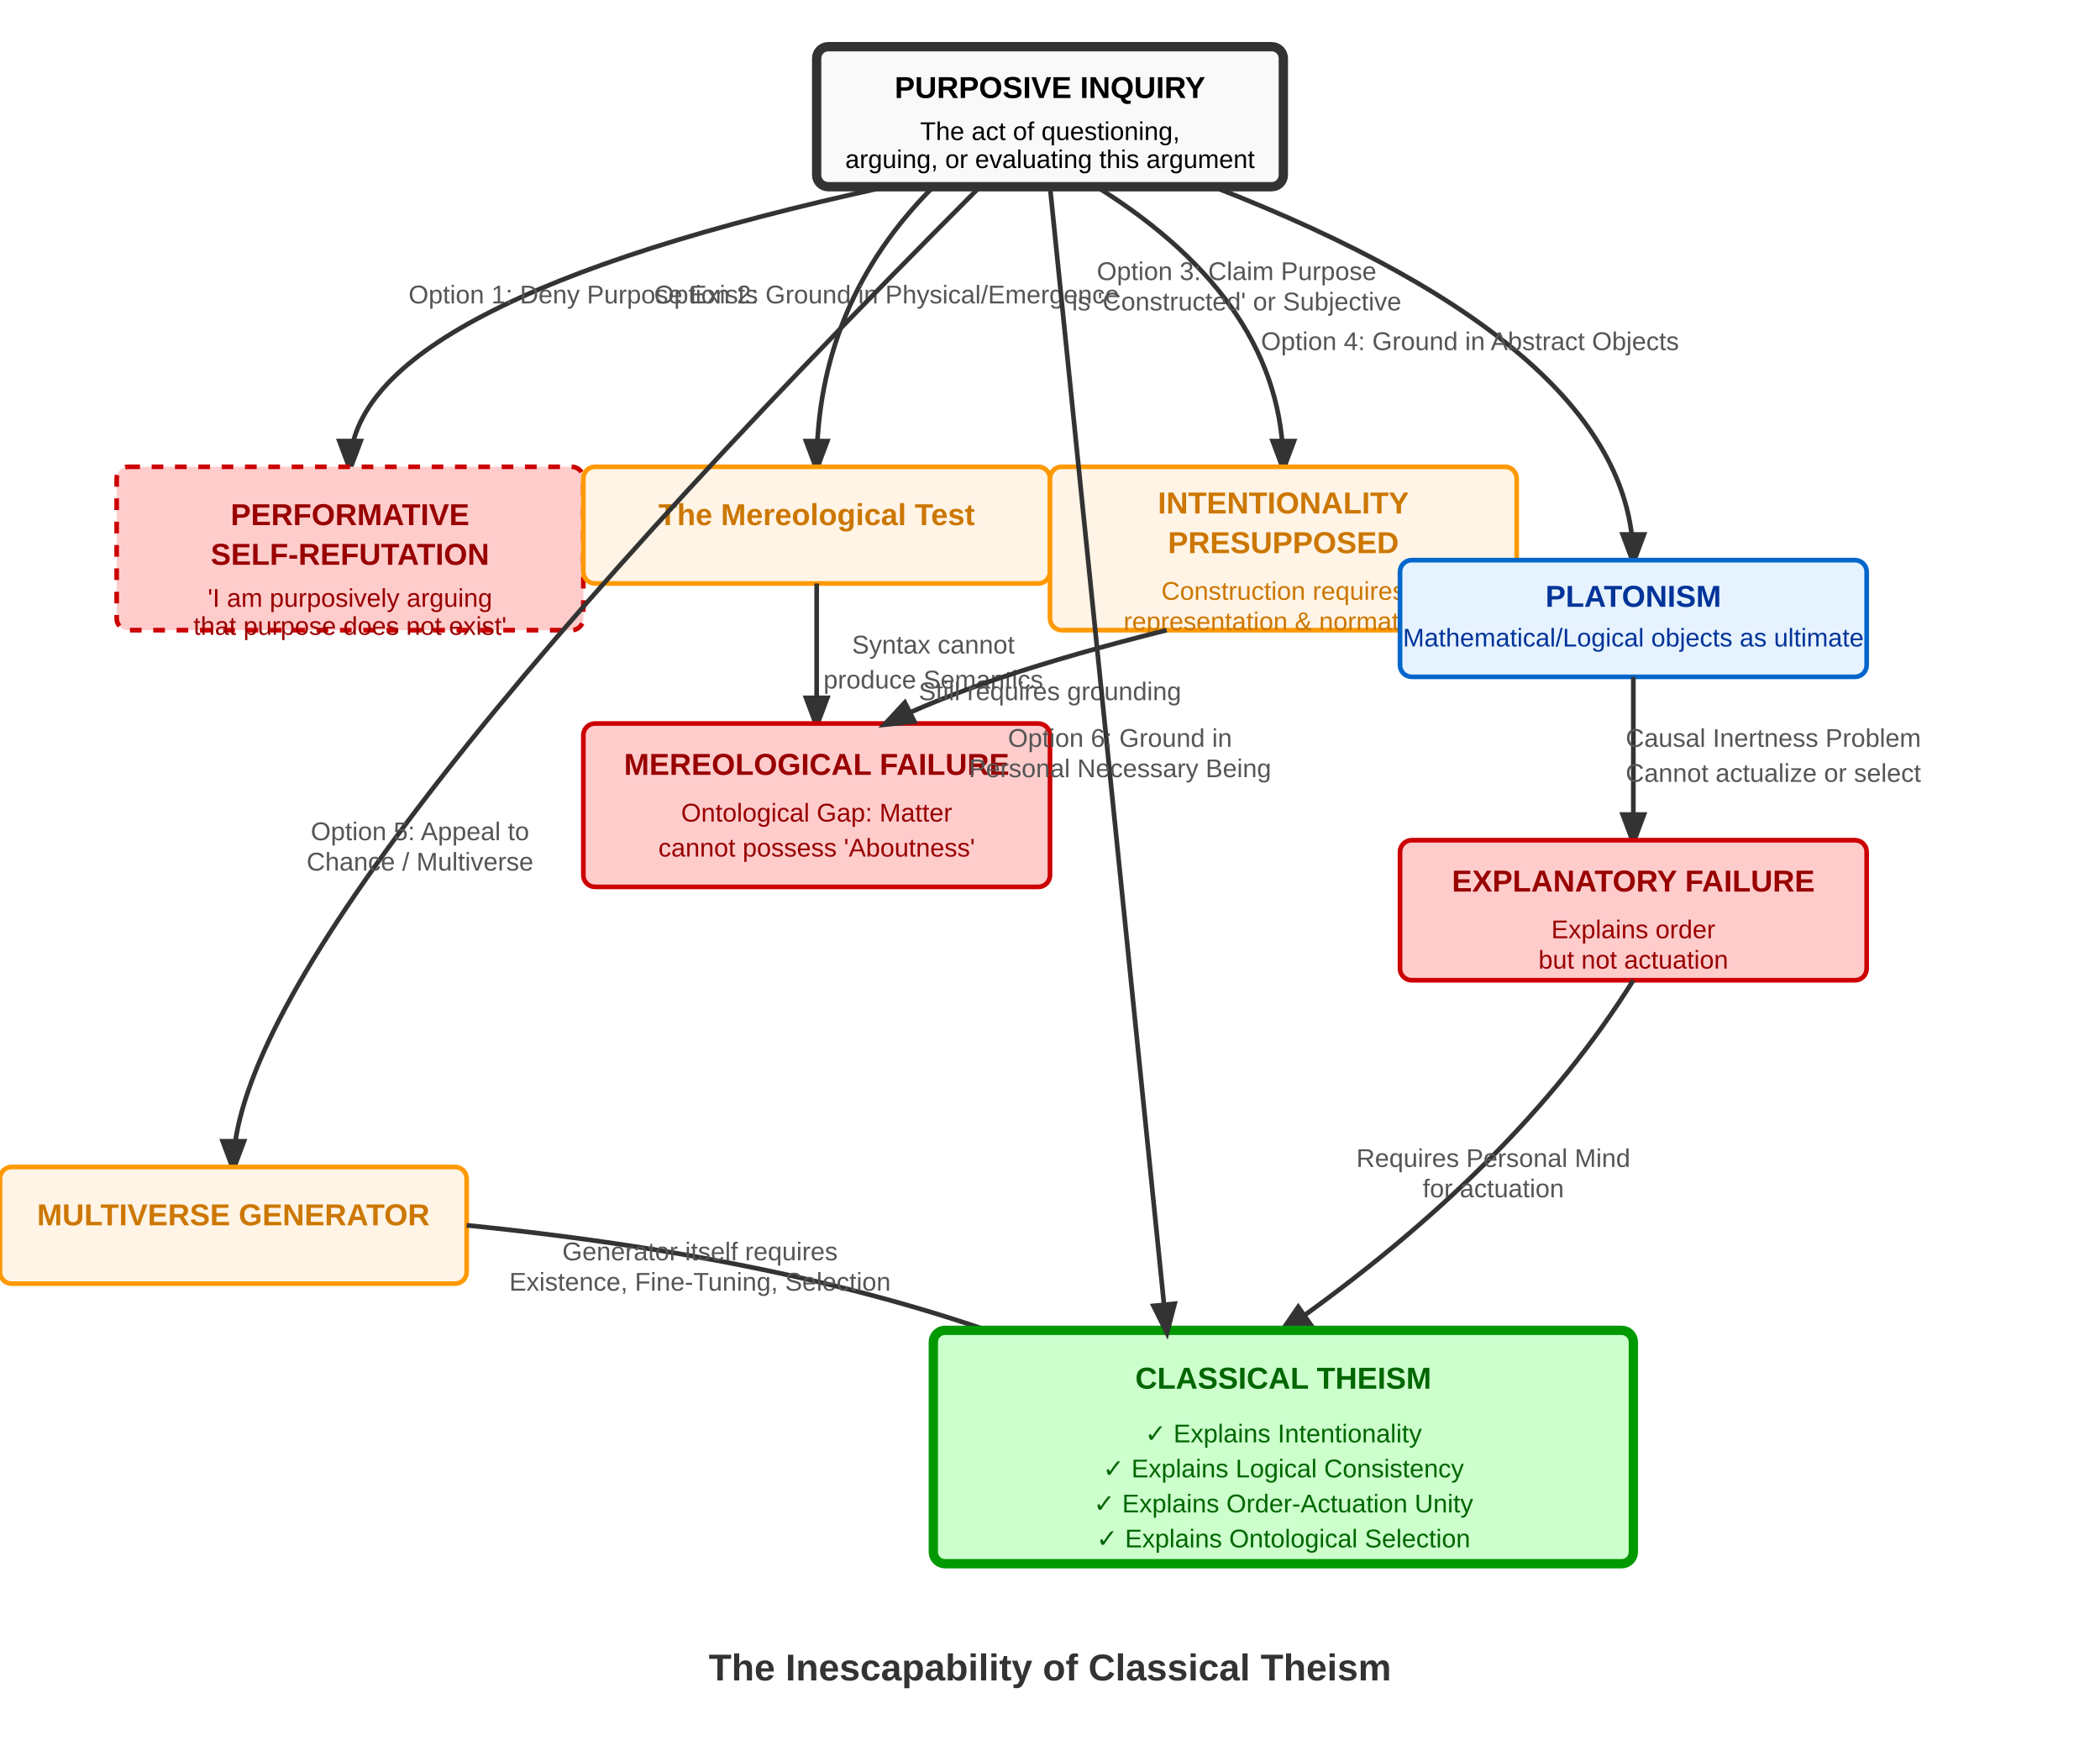
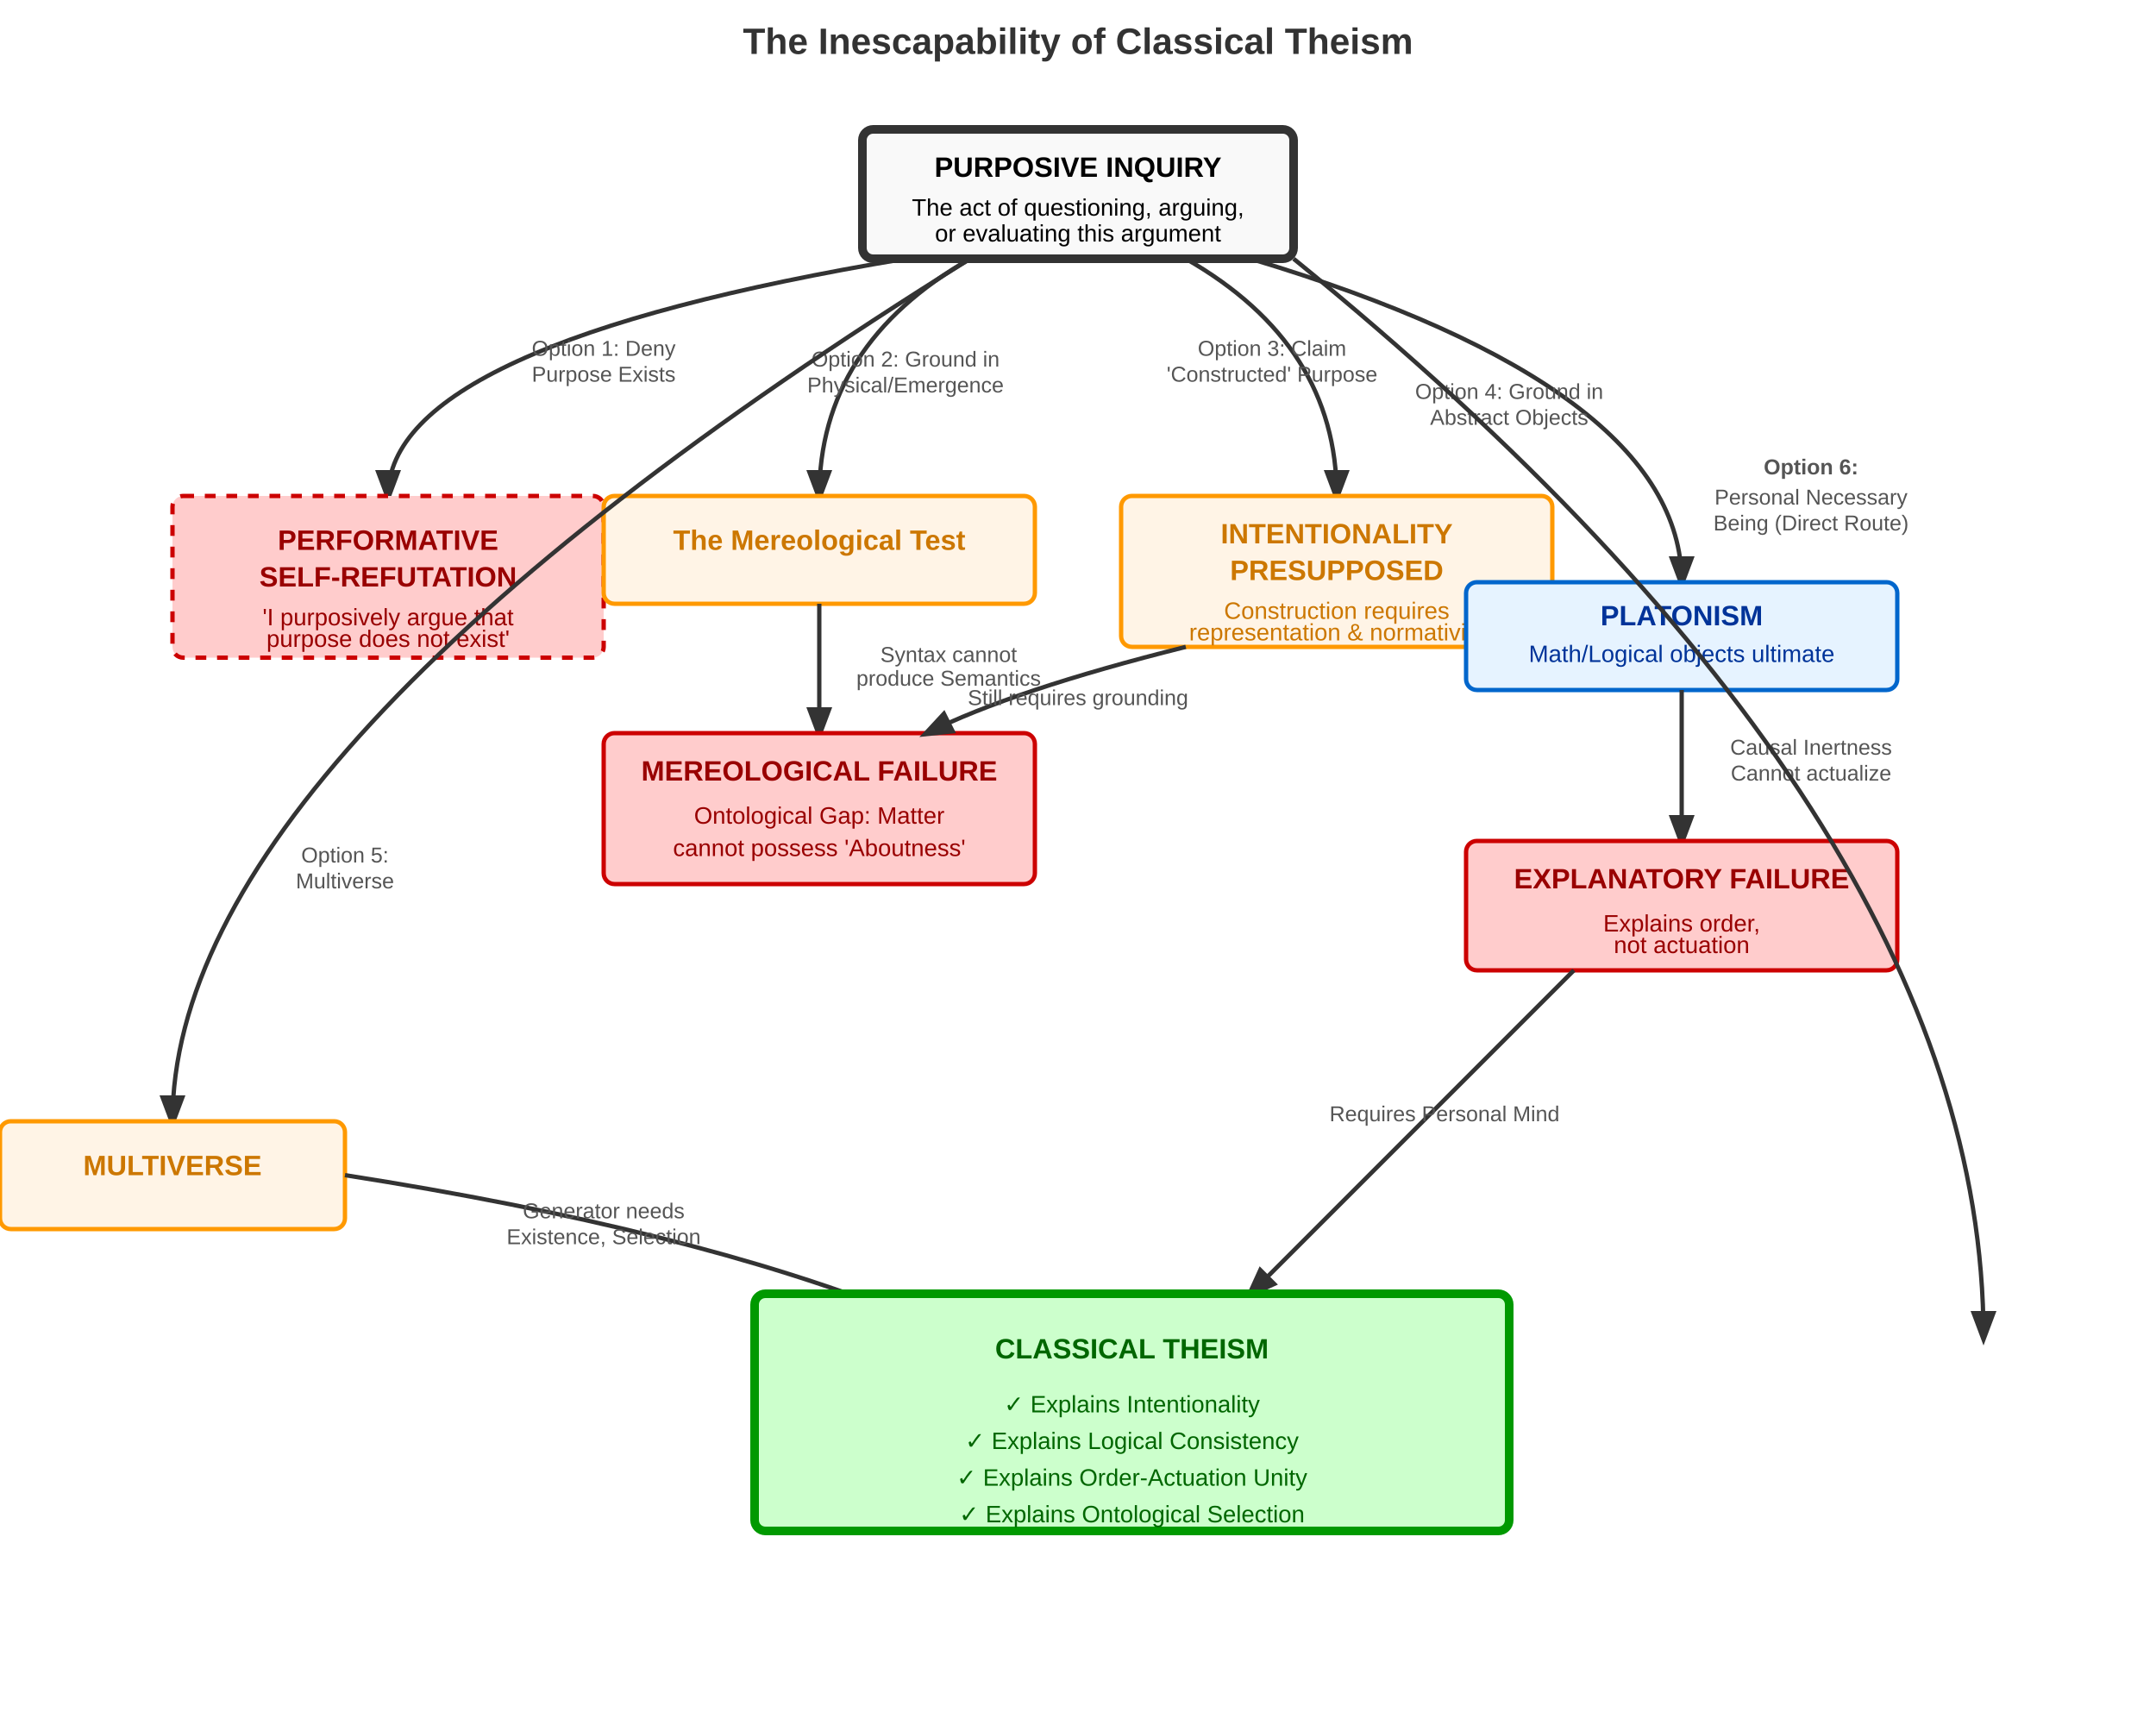
- <svg xmlns="http://www.w3.org/2000/svg" viewBox="0 0 900 750" width="900" height="750">
+ <svg xmlns="http://www.w3.org/2000/svg" viewBox="0 0 1000 800" width="1000" height="800">
  <defs>
    <style>
      .text { font-family: Arial, sans-serif; text-anchor: middle; font-size: 13px; }
      .text-bold { font-weight: bold; }
      .text-small { font-size: 11px; }
-       .path-label { font-family: Arial, sans-serif; font-size: 11px; fill: #555; text-anchor: middle; }
+       .path-label { font-family: Arial, sans-serif; font-size: 10px; fill: #555; text-anchor: middle; }
    </style>
    <marker id="arrow" markerWidth="8" markerHeight="8" refX="6" refY="3" orient="auto">
      <polygon points="0 0, 8 3, 0 6" fill="#333" />
    </marker>
  </defs>
-   <rect x="350" y="20" width="200" height="60" rx="5" fill="#f9f9f9" stroke="#333" stroke-width="4" />
-   <text x="450" y="42" class="text text-bold">PURPOSIVE INQUIRY</text>
-   <text x="450" y="60" class="text text-small">The act of questioning,</text>
-   <text x="450" y="72" class="text text-small">arguing, or evaluating this argument</text>
-   <path d="M 380 80 Q 150 130 150 200" stroke="#333" stroke-width="2" fill="none" marker-end="url(#arrow)" />
-   <text x="250" y="130" class="path-label">Option 1: Deny Purpose Exists</text>
-   <rect x="50" y="200" width="200" height="70" rx="5" fill="#ffcccc" stroke="#cc0000" stroke-width="2" stroke-dasharray="5,5" />
-   <text x="150" y="225" class="text text-bold" fill="#990000">PERFORMATIVE</text>
-   <text x="150" y="242" class="text text-bold" fill="#990000">SELF-REFUTATION</text>
-   <text x="150" y="260" class="text text-small" fill="#990000">'I am purposively arguing</text>
-   <text x="150" y="272" class="text text-small" fill="#990000">that purpose does not exist'</text>
-   <path d="M 400 80 Q 350 130 350 200" stroke="#333" stroke-width="2" fill="none" marker-end="url(#arrow)" />
-   <text x="380" y="130" class="path-label">Option 2: Ground in Physical/Emergence</text>
-   <rect x="250" y="200" width="200" height="50" rx="5" fill="#fff4e6" stroke="#ff9900" stroke-width="2" />
-   <text x="350" y="225" class="text text-bold" fill="#cc7700">The Mereological Test</text>
-   <path d="M 350 250 L 350 310" stroke="#333" stroke-width="2" fill="none" marker-end="url(#arrow)" />
-   <text x="400" y="280" class="path-label text-small">Syntax cannot</text>
-   <text x="400" y="295" class="path-label text-small">produce Semantics</text>
-   <rect x="250" y="310" width="200" height="70" rx="5" fill="#ffcccc" stroke="#cc0000" stroke-width="2" />
-   <text x="350" y="332" class="text text-bold" fill="#990000">MEREOLOGICAL FAILURE</text>
-   <text x="350" y="352" class="text text-small" fill="#990000">Ontological Gap: Matter</text>
-   <text x="350" y="367" class="text text-small" fill="#990000">cannot possess 'Aboutness'</text>
-   <path d="M 470 80 Q 550 130 550 200" stroke="#333" stroke-width="2" fill="none" marker-end="url(#arrow)" />
-   <text x="530" y="120" class="path-label">Option 3: Claim Purpose</text>
-   <text x="530" y="133" class="path-label">is 'Constructed' or Subjective</text>
-   <rect x="450" y="200" width="200" height="70" rx="5" fill="#fff4e6" stroke="#ff9900" stroke-width="2" />
-   <text x="550" y="220" class="text text-bold" fill="#cc7700">INTENTIONALITY</text>
-   <text x="550" y="237" class="text text-bold" fill="#cc7700">PRESUPPOSED</text>
-   <text x="550" y="257" class="text text-small" fill="#cc7700">Construction requires</text>
-   <text x="550" y="270" class="text text-small" fill="#cc7700">representation &amp; normativity</text>
-   <path d="M 500 270 Q 420 290 380 310" stroke="#333" stroke-width="2" fill="none" marker-end="url(#arrow)" />
-   <text x="450" y="300" class="path-label text-small">Still requires grounding</text>
-   <path d="M 520 80 Q 700 150 700 240" stroke="#333" stroke-width="2" fill="none" marker-end="url(#arrow)" />
-   <text x="630" y="150" class="path-label">Option 4: Ground in Abstract Objects</text>
-   <rect x="600" y="240" width="200" height="50" rx="5" fill="#e6f3ff" stroke="#0066cc" stroke-width="2" />
-   <text x="700" y="260" class="text text-bold" fill="#003399">PLATONISM</text>
-   <text x="700" y="277" class="text text-small" fill="#003399">Mathematical/Logical objects as ultimate</text>
-   <path d="M 700 290 L 700 360" stroke="#333" stroke-width="2" fill="none" marker-end="url(#arrow)" />
-   <text x="760" y="320" class="path-label text-small">Causal Inertness Problem</text>
-   <text x="760" y="335" class="path-label text-small">Cannot actualize or select</text>
-   <rect x="600" y="360" width="200" height="60" rx="5" fill="#ffcccc" stroke="#cc0000" stroke-width="2" />
-   <text x="700" y="382" class="text text-bold" fill="#990000">EXPLANATORY FAILURE</text>
-   <text x="700" y="402" class="text text-small" fill="#990000">Explains order</text>
-   <text x="700" y="415" class="text text-small" fill="#990000">but not actuation</text>
-   <path d="M 700 420 Q 650 500 550 570" stroke="#333" stroke-width="2" fill="none" marker-end="url(#arrow)" />
-   <text x="640" y="500" class="path-label text-small">Requires Personal Mind</text>
-   <text x="640" y="513" class="path-label text-small">for actuation</text>
-   <path d="M 420 80 Q 100 400 100 500" stroke="#333" stroke-width="2" fill="none" marker-end="url(#arrow)" />
-   <text x="180" y="360" class="path-label">Option 5: Appeal to</text>
-   <text x="180" y="373" class="path-label">Chance / Multiverse</text>
-   <rect x="0" y="500" width="200" height="50" rx="5" fill="#fff4e6" stroke="#ff9900" stroke-width="2" />
-   <text x="100" y="525" class="text text-bold" fill="#cc7700">MULTIVERSE GENERATOR</text>
-   <path d="M 200 525 Q 350 540 450 580" stroke="#333" stroke-width="2" fill="none" marker-end="url(#arrow)" />
-   <text x="300" y="540" class="path-label text-small">Generator itself requires</text>
-   <text x="300" y="553" class="path-label text-small">Existence, Fine-Tuning, Selection</text>
-   <rect x="400" y="570" width="300" height="100" rx="5" fill="#ccffcc" stroke="#009900" stroke-width="4" />
-   <text x="550" y="595" class="text text-bold" fill="#006600" font-size="16px">CLASSICAL THEISM</text>
-   <text x="550" y="618" class="text text-small" fill="#006600">✓ Explains Intentionality</text>
-   <text x="550" y="633" class="text text-small" fill="#006600">✓ Explains Logical Consistency</text>
-   <text x="550" y="648" class="text text-small" fill="#006600">✓ Explains Order-Actuation Unity</text>
-   <text x="550" y="663" class="text text-small" fill="#006600">✓ Explains Ontological Selection</text>
-   <path d="M 450 80 L 500 570" stroke="#333" stroke-width="2" fill="none" marker-end="url(#arrow)" />
-   <text x="480" y="320" class="path-label">Option 6: Ground in</text>
-   <text x="480" y="333" class="path-label">Personal Necessary Being</text>
-   <text x="450" y="720" style="font-family: Arial, sans-serif; font-size: 16px; font-weight: bold; text-anchor: middle; fill: #333;">The Inescapability of Classical Theism</text>
+   <text x="500" y="25" style="font-family: Arial, sans-serif; font-size: 17px; font-weight: bold; text-anchor: middle; fill: #333;">The Inescapability of Classical Theism</text>
+   <rect x="400" y="60" width="200" height="60" rx="5" fill="#f9f9f9" stroke="#333" stroke-width="4" />
+   <text x="500" y="82" class="text text-bold">PURPOSIVE INQUIRY</text>
+   <text x="500" y="100" class="text text-small">The act of questioning, arguing,</text>
+   <text x="500" y="112" class="text text-small">or evaluating this argument</text>
+   <path d="M 420 120 Q 180 160 180 230" stroke="#333" stroke-width="2" fill="none" marker-end="url(#arrow)" />
+   <text x="280" y="165" class="path-label">Option 1: Deny</text>
+   <text x="280" y="177" class="path-label">Purpose Exists</text>
+   <rect x="80" y="230" width="200" height="75" rx="5" fill="#ffcccc" stroke="#cc0000" stroke-width="2" stroke-dasharray="5,5" />
+   <text x="180" y="255" class="text text-bold" fill="#990000">PERFORMATIVE</text>
+   <text x="180" y="272" class="text text-bold" fill="#990000">SELF-REFUTATION</text>
+   <text x="180" y="290" class="text text-small" fill="#990000">'I purposively argue that</text>
+   <text x="180" y="300" class="text text-small" fill="#990000">purpose does not exist'</text>
+   <path d="M 450 120 Q 380 160 380 230" stroke="#333" stroke-width="2" fill="none" marker-end="url(#arrow)" />
+   <text x="420" y="170" class="path-label">Option 2: Ground in</text>
+   <text x="420" y="182" class="path-label">Physical/Emergence</text>
+   <rect x="280" y="230" width="200" height="50" rx="5" fill="#fff4e6" stroke="#ff9900" stroke-width="2" />
+   <text x="380" y="255" class="text text-bold" fill="#cc7700">The Mereological Test</text>
+   <path d="M 380 280 L 380 340" stroke="#333" stroke-width="2" fill="none" marker-end="url(#arrow)" />
+   <text x="440" y="307" class="path-label text-small">Syntax cannot</text>
+   <text x="440" y="318" class="path-label text-small">produce Semantics</text>
+   <rect x="280" y="340" width="200" height="70" rx="5" fill="#ffcccc" stroke="#cc0000" stroke-width="2" />
+   <text x="380" y="362" class="text text-bold" fill="#990000">MEREOLOGICAL FAILURE</text>
+   <text x="380" y="382" class="text text-small" fill="#990000">Ontological Gap: Matter</text>
+   <text x="380" y="397" class="text text-small" fill="#990000">cannot possess 'Aboutness'</text>
+   <path d="M 550 120 Q 620 160 620 230" stroke="#333" stroke-width="2" fill="none" marker-end="url(#arrow)" />
+   <text x="590" y="165" class="path-label">Option 3: Claim</text>
+   <text x="590" y="177" class="path-label">'Constructed' Purpose</text>
+   <rect x="520" y="230" width="200" height="70" rx="5" fill="#fff4e6" stroke="#ff9900" stroke-width="2" />
+   <text x="620" y="252" class="text text-bold" fill="#cc7700">INTENTIONALITY</text>
+   <text x="620" y="269" class="text text-bold" fill="#cc7700">PRESUPPOSED</text>
+   <text x="620" y="287" class="text text-small" fill="#cc7700">Construction requires</text>
+   <text x="620" y="297" class="text text-small" fill="#cc7700">representation &amp; normativity</text>
+   <path d="M 550 300 Q 470 320 430 340" stroke="#333" stroke-width="2" fill="none" marker-end="url(#arrow)" />
+   <text x="500" y="327" class="path-label text-small">Still requires grounding</text>
+   <path d="M 580 120 Q 780 180 780 270" stroke="#333" stroke-width="2" fill="none" marker-end="url(#arrow)" />
+   <text x="700" y="185" class="path-label">Option 4: Ground in</text>
+   <text x="700" y="197" class="path-label">Abstract Objects</text>
+   <rect x="680" y="270" width="200" height="50" rx="5" fill="#e6f3ff" stroke="#0066cc" stroke-width="2" />
+   <text x="780" y="290" class="text text-bold" fill="#003399">PLATONISM</text>
+   <text x="780" y="307" class="text text-small" fill="#003399">Math/Logical objects ultimate</text>
+   <path d="M 780 320 L 780 390" stroke="#333" stroke-width="2" fill="none" marker-end="url(#arrow)" />
+   <text x="840" y="350" class="path-label text-small">Causal Inertness</text>
+   <text x="840" y="362" class="path-label text-small">Cannot actualize</text>
+   <rect x="680" y="390" width="200" height="60" rx="5" fill="#ffcccc" stroke="#cc0000" stroke-width="2" />
+   <text x="780" y="412" class="text text-bold" fill="#990000">EXPLANATORY FAILURE</text>
+   <text x="780" y="432" class="text text-small" fill="#990000">Explains order,</text>
+   <text x="780" y="442" class="text text-small" fill="#990000">not actuation</text>
+   <path d="M 730 450 Q 650 530 580 600" stroke="#333" stroke-width="2" fill="none" marker-end="url(#arrow)" />
+   <text x="670" y="520" class="path-label text-small">Requires Personal Mind</text>
+   <path d="M 450 120 Q 80 350 80 520" stroke="#333" stroke-width="2" fill="none" marker-end="url(#arrow)" />
+   <text x="160" y="400" class="path-label">Option 5:</text>
+   <text x="160" y="412" class="path-label">Multiverse</text>
+   <rect x="0" y="520" width="160" height="50" rx="5" fill="#fff4e6" stroke="#ff9900" stroke-width="2" />
+   <text x="80" y="545" class="text text-bold" fill="#cc7700">MULTIVERSE</text>
+   <path d="M 160 545 Q 320 570 420 610" stroke="#333" stroke-width="2" fill="none" marker-end="url(#arrow)" />
+   <text x="280" y="565" class="path-label text-small">Generator needs</text>
+   <text x="280" y="577" class="path-label text-small">Existence, Selection</text>
+   <path d="M 600 120 Q 920 380 920 620" stroke="#333" stroke-width="2" fill="none" marker-end="url(#arrow)" />
+   <text x="840" y="220" class="path-label" fill="#006600" font-weight="bold">Option 6:</text>
+   <text x="840" y="234" class="path-label" fill="#006600">Personal Necessary</text>
+   <text x="840" y="246" class="path-label" fill="#006600">Being (Direct Route)</text>
+   <rect x="350" y="600" width="350" height="110" rx="5" fill="#ccffcc" stroke="#009900" stroke-width="4" />
+   <text x="525" y="630" class="text text-bold" fill="#006600" font-size="18px">CLASSICAL THEISM</text>
+   <text x="525" y="655" class="text text-small" fill="#006600">✓ Explains Intentionality</text>
+   <text x="525" y="672" class="text text-small" fill="#006600">✓ Explains Logical Consistency</text>
+   <text x="525" y="689" class="text text-small" fill="#006600">✓ Explains Order-Actuation Unity</text>
+   <text x="525" y="706" class="text text-small" fill="#006600">✓ Explains Ontological Selection</text>
</svg>
